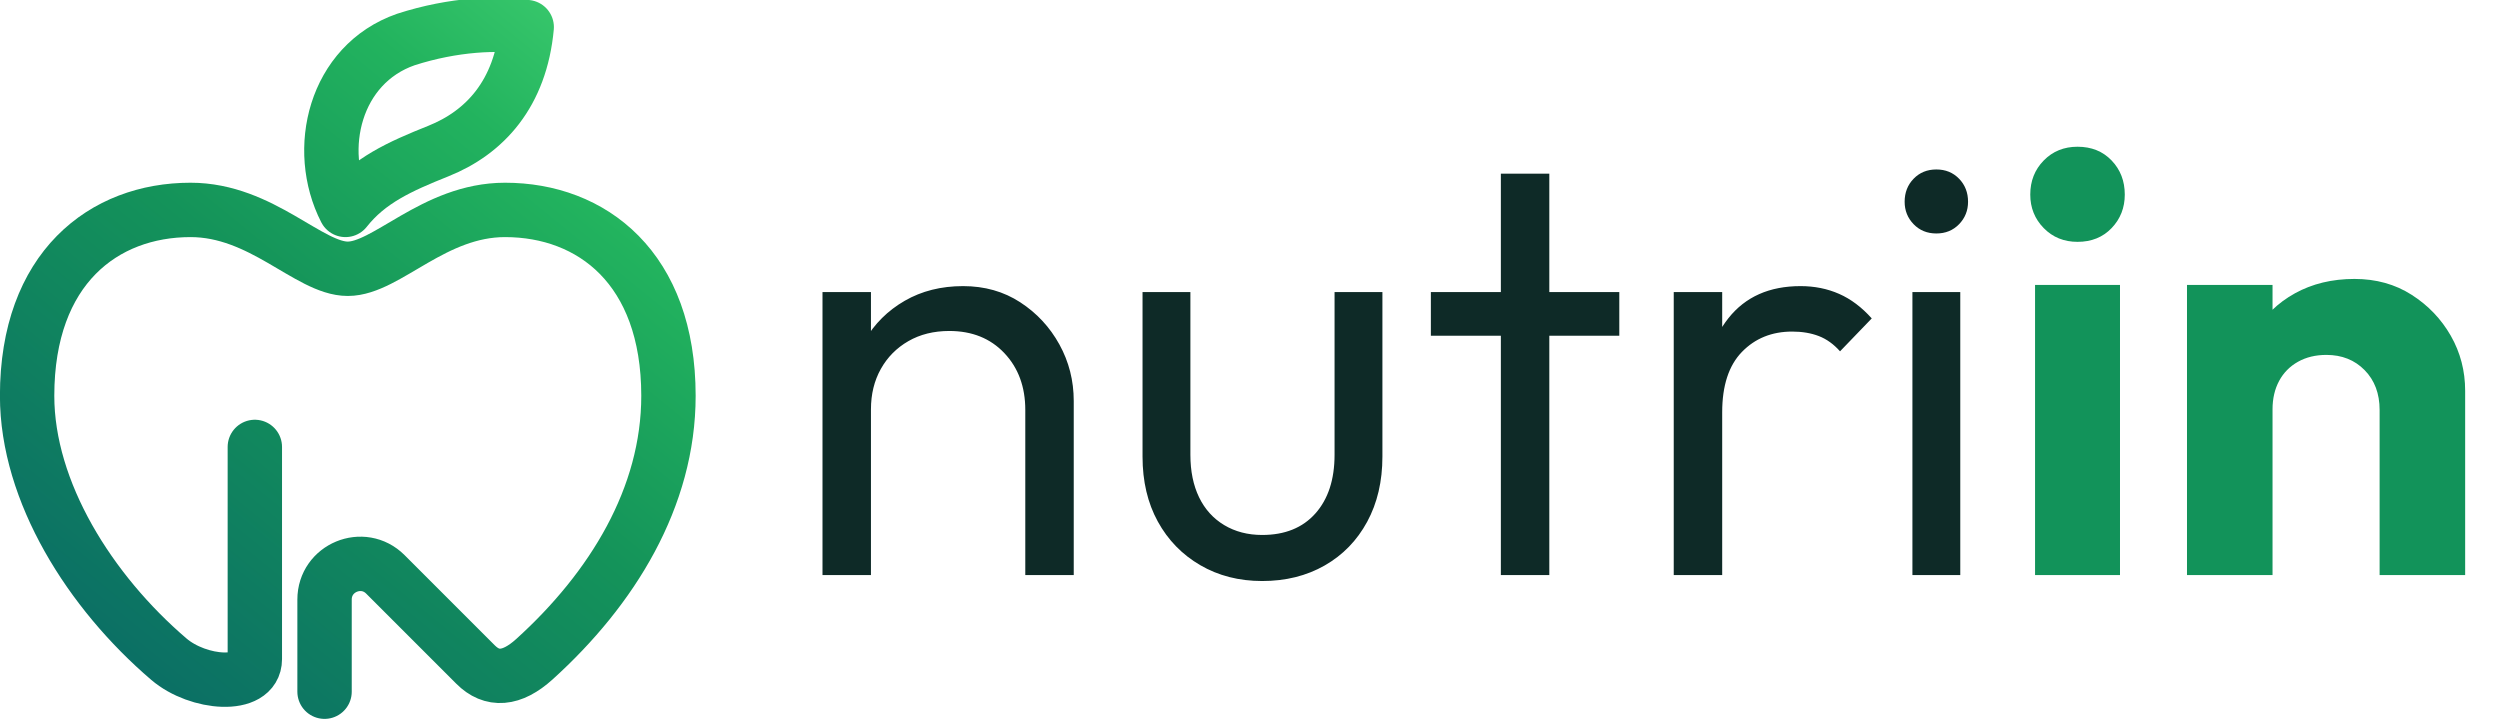
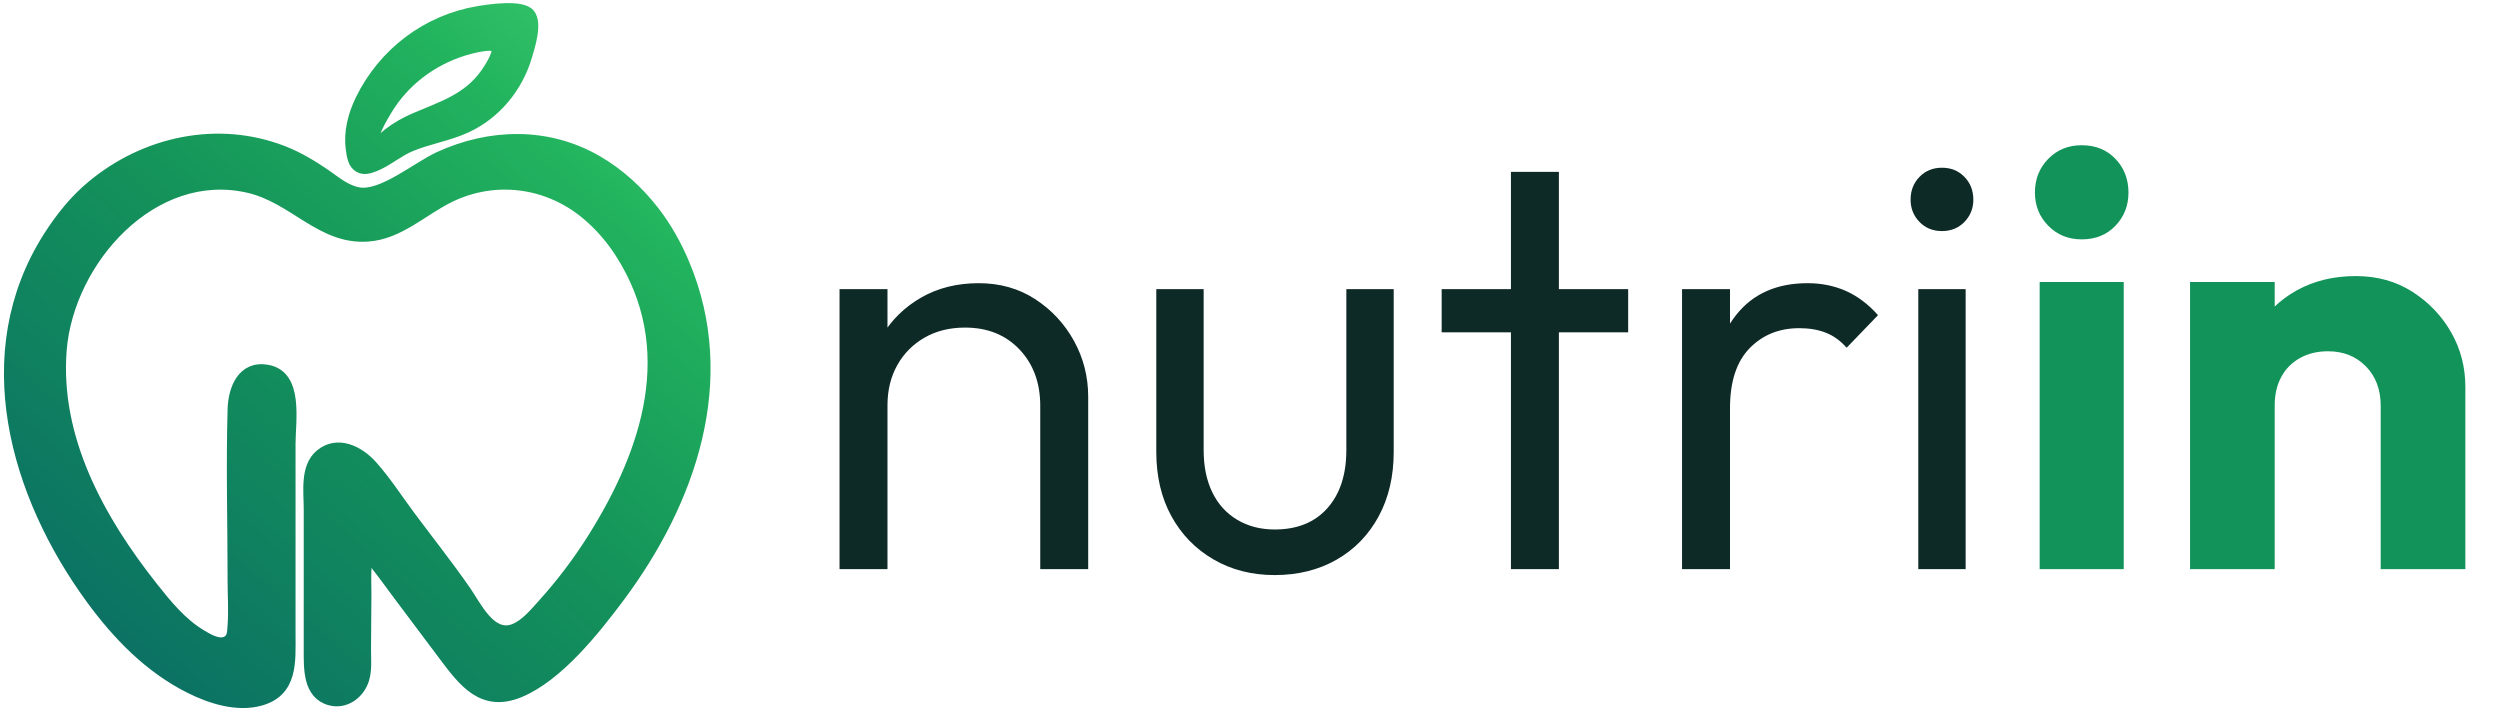
- <svg xmlns="http://www.w3.org/2000/svg" viewBox="0 0 3478 1000" role="img" aria-label="Nutriin">
+ <svg xmlns="http://www.w3.org/2000/svg" viewBox="0 0 3514 1000" role="img" aria-label="Nutriin">
  <defs>
-     <linearGradient id="hs" gradientUnits="userSpaceOnUse" x1="150" y1="920" x2="850" y2="60">
+     <linearGradient id="hs" gradientUnits="userSpaceOnUse" x1="260" y1="1040" x2="1000" y2="190">
      <stop offset="0" stop-color="#0A6B66" />
      <stop offset=".5" stop-color="#14935A" />
      <stop offset=".8" stop-color="#22B35E" />
      <stop offset="1" stop-color="#3CCB6E" />
    </linearGradient>
  </defs>
-   <g transform="translate(-38.79,-31.25) scale(1.07759)">
-     <g fill="none" stroke="url(#hs)" stroke-width="70.2" stroke-linecap="round" stroke-linejoin="round">
-       <path d="M365,606 L365,880 C365,918 292,912.5 254,880 C152.16,792.9 71,664 71,540 C71,375 170,300 282,300 C374,300 435,376 485,376 C535,376 596,300 688,300 C800,300 899,375 899,540 C899,671 826.64,788.88 726,880 C696.4,906.8 671,908 650,887 L533.53,770.53 C504.55,741.55 455,762.07 455,803.05 L455,922" />
-       <path d="M482,300 C442,222 468,112 560,80 C622,60 680,58 716,64 C708,150 662,200 602,224 C552,244 512,262 482,300 Z" />
+   <g transform="translate(-208.29,-203.68) scale(1.15075)">
+     <g fill="url(#hs)" fill-rule="evenodd" stroke="url(#hs)" stroke-width="12" stroke-linejoin="round">
+       <path d="M293.2,403.4 C272.2,420.7 254.8,442.5 240.2,465.3 C148.8,608.1 198.7,781.4 292.1,909.0 C324.4,953.1 363.2,993.1 412.5,1017.8 C438.0,1030.6 470.4,1041.0 499.0,1033.1 C539.4,1021.9 536.0,984.6 536.0,951.1 C536.0,873.8 536.0,796.4 536.0,719.1 C536.0,690.6 546.1,635.2 507.5,628.5 C476.7,623.1 465.7,652.1 465.0,676.8 C463.0,746.6 465.0,816.9 465.0,886.8 C465.0,904.6 466.3,923.0 465.0,940.8 C464.3,948.7 465.0,957.2 456.3,960.6 C447.0,964.2 434.9,956.7 427.3,952.2 C403.5,938.2 384.7,915.1 367.8,893.7 C302.9,811.7 247.8,712.3 256.5,604.2 C265.3,495.3 367.8,379.4 484.9,406.7 C540.2,419.7 573.1,470.1 630.2,466.1 C669.4,463.4 698.0,433.7 731.9,417.6 C786.5,391.6 849.6,400.0 896.2,438.5 C912.7,452.1 926.8,468.4 938.3,486.3 C1012.7,602.3 971.8,727.6 904.3,834.8 C886.6,862.9 866.3,889.7 844.0,914.4 C834.2,925.2 822.3,940.0 808.1,945.2 C780.8,955.3 763.2,917.3 750.7,899.2 C729.1,868.0 705.4,838.1 682.7,807.7 C667.3,787.0 652.9,764.6 635.8,745.4 C620.0,727.7 593.5,714.1 572.0,731.8 C553.2,747.3 558.0,777.7 558.0,799.2 C558.0,856.6 558.0,913.9 558.0,971.2 C558.0,993.6 556.9,1025.4 584.3,1032.7 C603.2,1037.7 620.7,1024.4 626.0,1006.7 C629.6,994.9 628.1,981.2 628.2,969.0 C628.4,947.0 628.5,925.0 628.7,903.0 C628.7,891.8 628.1,880.3 628.9,869.1 C629.1,867.1 628.0,858.1 631.4,858.1 C634.7,858.2 639.2,866.8 641.0,869.0 C650.1,880.5 658.6,892.5 667.4,904.2 C685.8,928.7 704.2,953.2 722.6,977.8 C747.0,1010.3 770.5,1041.9 816.2,1022.8 C863.3,1003.1 908.0,946.6 937.9,906.6 C1025.4,789.4 1076.9,640.8 1017.2,498.9 C1007.6,476.1 995.6,454.6 980.5,435.0 C961.4,410.4 937.8,388.6 910.8,373.0 C850.2,337.9 779.7,339.6 717.2,368.2 C690.0,380.7 647.6,416.8 619.1,411.8 C603.2,409.0 590.6,397.7 577.7,388.9 C562.0,378.2 544.8,368.0 527.0,361.1 C447.0,330.0 358.0,349.5 293.2,403.4Z M828.1,193.5 C818.1,182.2 778.9,188.1 765.2,190.4 C702.3,200.9 649.0,241.3 621.0,298.7 C612.1,317.2 606.6,337.8 609.3,358.4 C610.2,365.3 611.3,375.0 616.9,379.9 C623.8,385.9 631.6,383.4 639.3,380.3 C654.5,374.2 667.4,362.5 682.8,356.1 C704.8,346.9 729.2,343.3 750.9,333.2 C787.1,316.4 813.4,284.2 824.8,246.3 C828.6,233.5 838.0,204.8 828.1,193.5Z M786.7,235.6 C790.6,241.8 777.4,261.6 773.6,266.9 C751.9,297.5 720.1,306.9 687.3,321.0 C675.5,326.1 664.9,332.1 654.7,340.0 C652.4,341.8 639.0,354.6 636.9,352.1 C635.3,350.2 638.1,344.1 638.7,342.2 C642.0,331.4 648.0,321.5 653.7,311.9 C674.9,276.6 708.4,251.3 747.6,239.1 C754.0,237.1 782.5,229.0 786.7,235.6Z" />
    </g>
  </g>
-   <g transform="translate(1087.672,800) scale(0.8322148)">
+   <g transform="translate(1123.452,800) scale(0.8322148)">
    <path d="M407 0L407 -276Q407 -334 372 -371Q337 -408 280 -408Q241 -408 211.5 -391Q182 -374 165.5 -344.5Q149 -315 149 -277L114 -296Q114 -350 138.5 -392Q163 -434 205.5 -458.5Q248 -483 303 -483Q357 -483 398.5 -456Q440 -429 464 -385.5Q488 -342 488 -291L488 0ZM68 0L68 -473L149 -473L149 0ZM803 10Q745 10 699.5 -16.5Q654 -43 628.5 -89.5Q603 -136 603 -198L603 -473L683 -473L683 -201Q683 -160 697.5 -130Q712 -100 739.5 -83.5Q767 -67 803 -67Q860 -67 892 -103Q924 -139 924 -201L924 -473L1004 -473L1004 -198Q1004 -136 978.5 -89Q953 -42 907.5 -16Q862 10 803 10ZM1202 0L1202 -671L1283 -671L1283 0ZM1085 -400L1085 -473L1400 -473L1400 -400ZM1491 0L1491 -473L1572 -473L1572 0ZM1572 -272L1540 -286Q1540 -376 1582.5 -429.5Q1625 -483 1703 -483Q1738 -483 1767.5 -470Q1797 -457 1822 -429L1769 -374Q1753 -392 1733.5 -399.5Q1714 -407 1689 -407Q1638 -407 1605 -373Q1572 -339 1572 -272ZM1890 0L1890 -473L1970 -473L1970 0ZM1930 -571Q1907 -571 1892 -586.5Q1877 -602 1877 -624Q1877 -647 1892 -662.5Q1907 -678 1930 -678Q1953 -678 1968 -662.5Q1983 -647 1983 -624Q1983 -602 1968 -586.5Q1953 -571 1930 -571Z" fill="#0E2A27" />
    <g transform="translate(2039,0)">
      <path d="M56 0L56 -485L198 -485L198 0ZM127 -557Q93 -557 70.5 -580Q48 -603 48 -636Q48 -670 70.5 -693Q93 -716 127 -716Q162 -716 184 -693Q206 -670 206 -636Q206 -603 184 -580Q162 -557 127 -557ZM632 0L632 -276Q632 -317 607 -342.5Q582 -368 543 -368Q516 -368 495.5 -356.5Q475 -345 464 -324.5Q453 -304 453 -277L397 -304Q397 -361 422 -404Q447 -447 490.5 -471Q534 -495 590 -495Q644 -495 685.5 -468.5Q727 -442 751 -400Q775 -358 775 -308L775 0ZM310 0L310 -485L453 -485L453 0Z" fill="#12935A" />
    </g>
  </g>
</svg>
